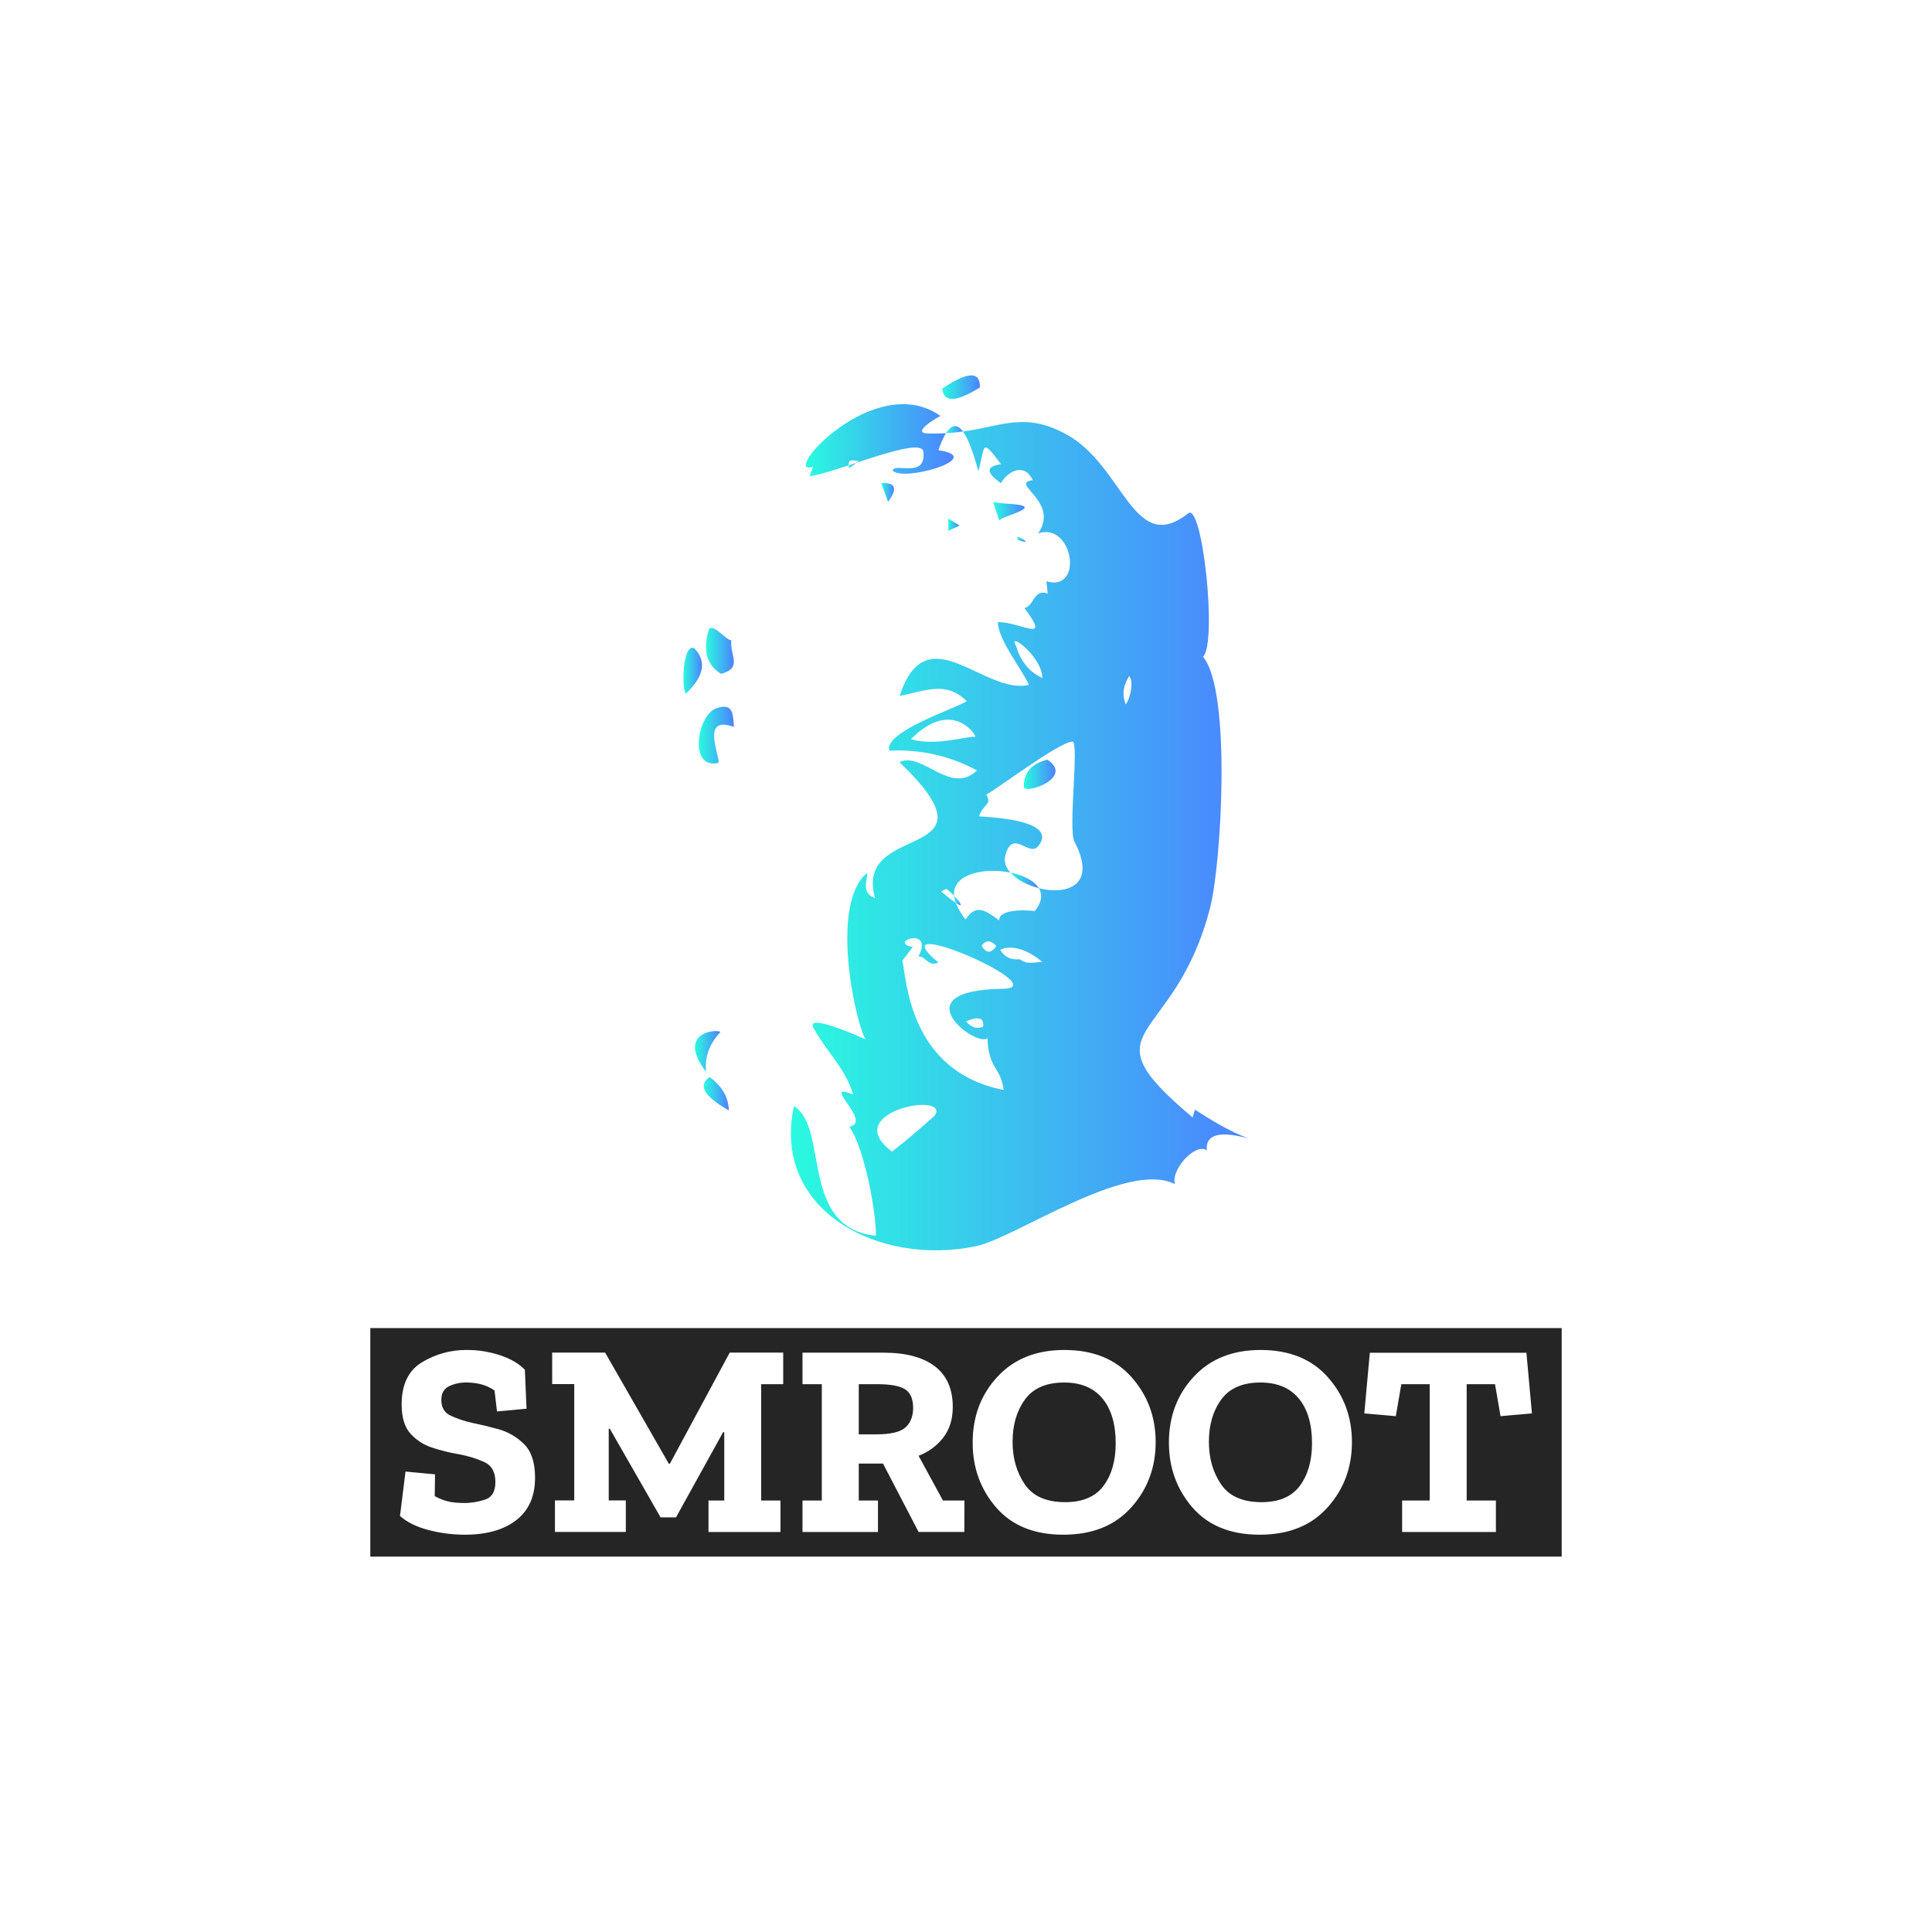
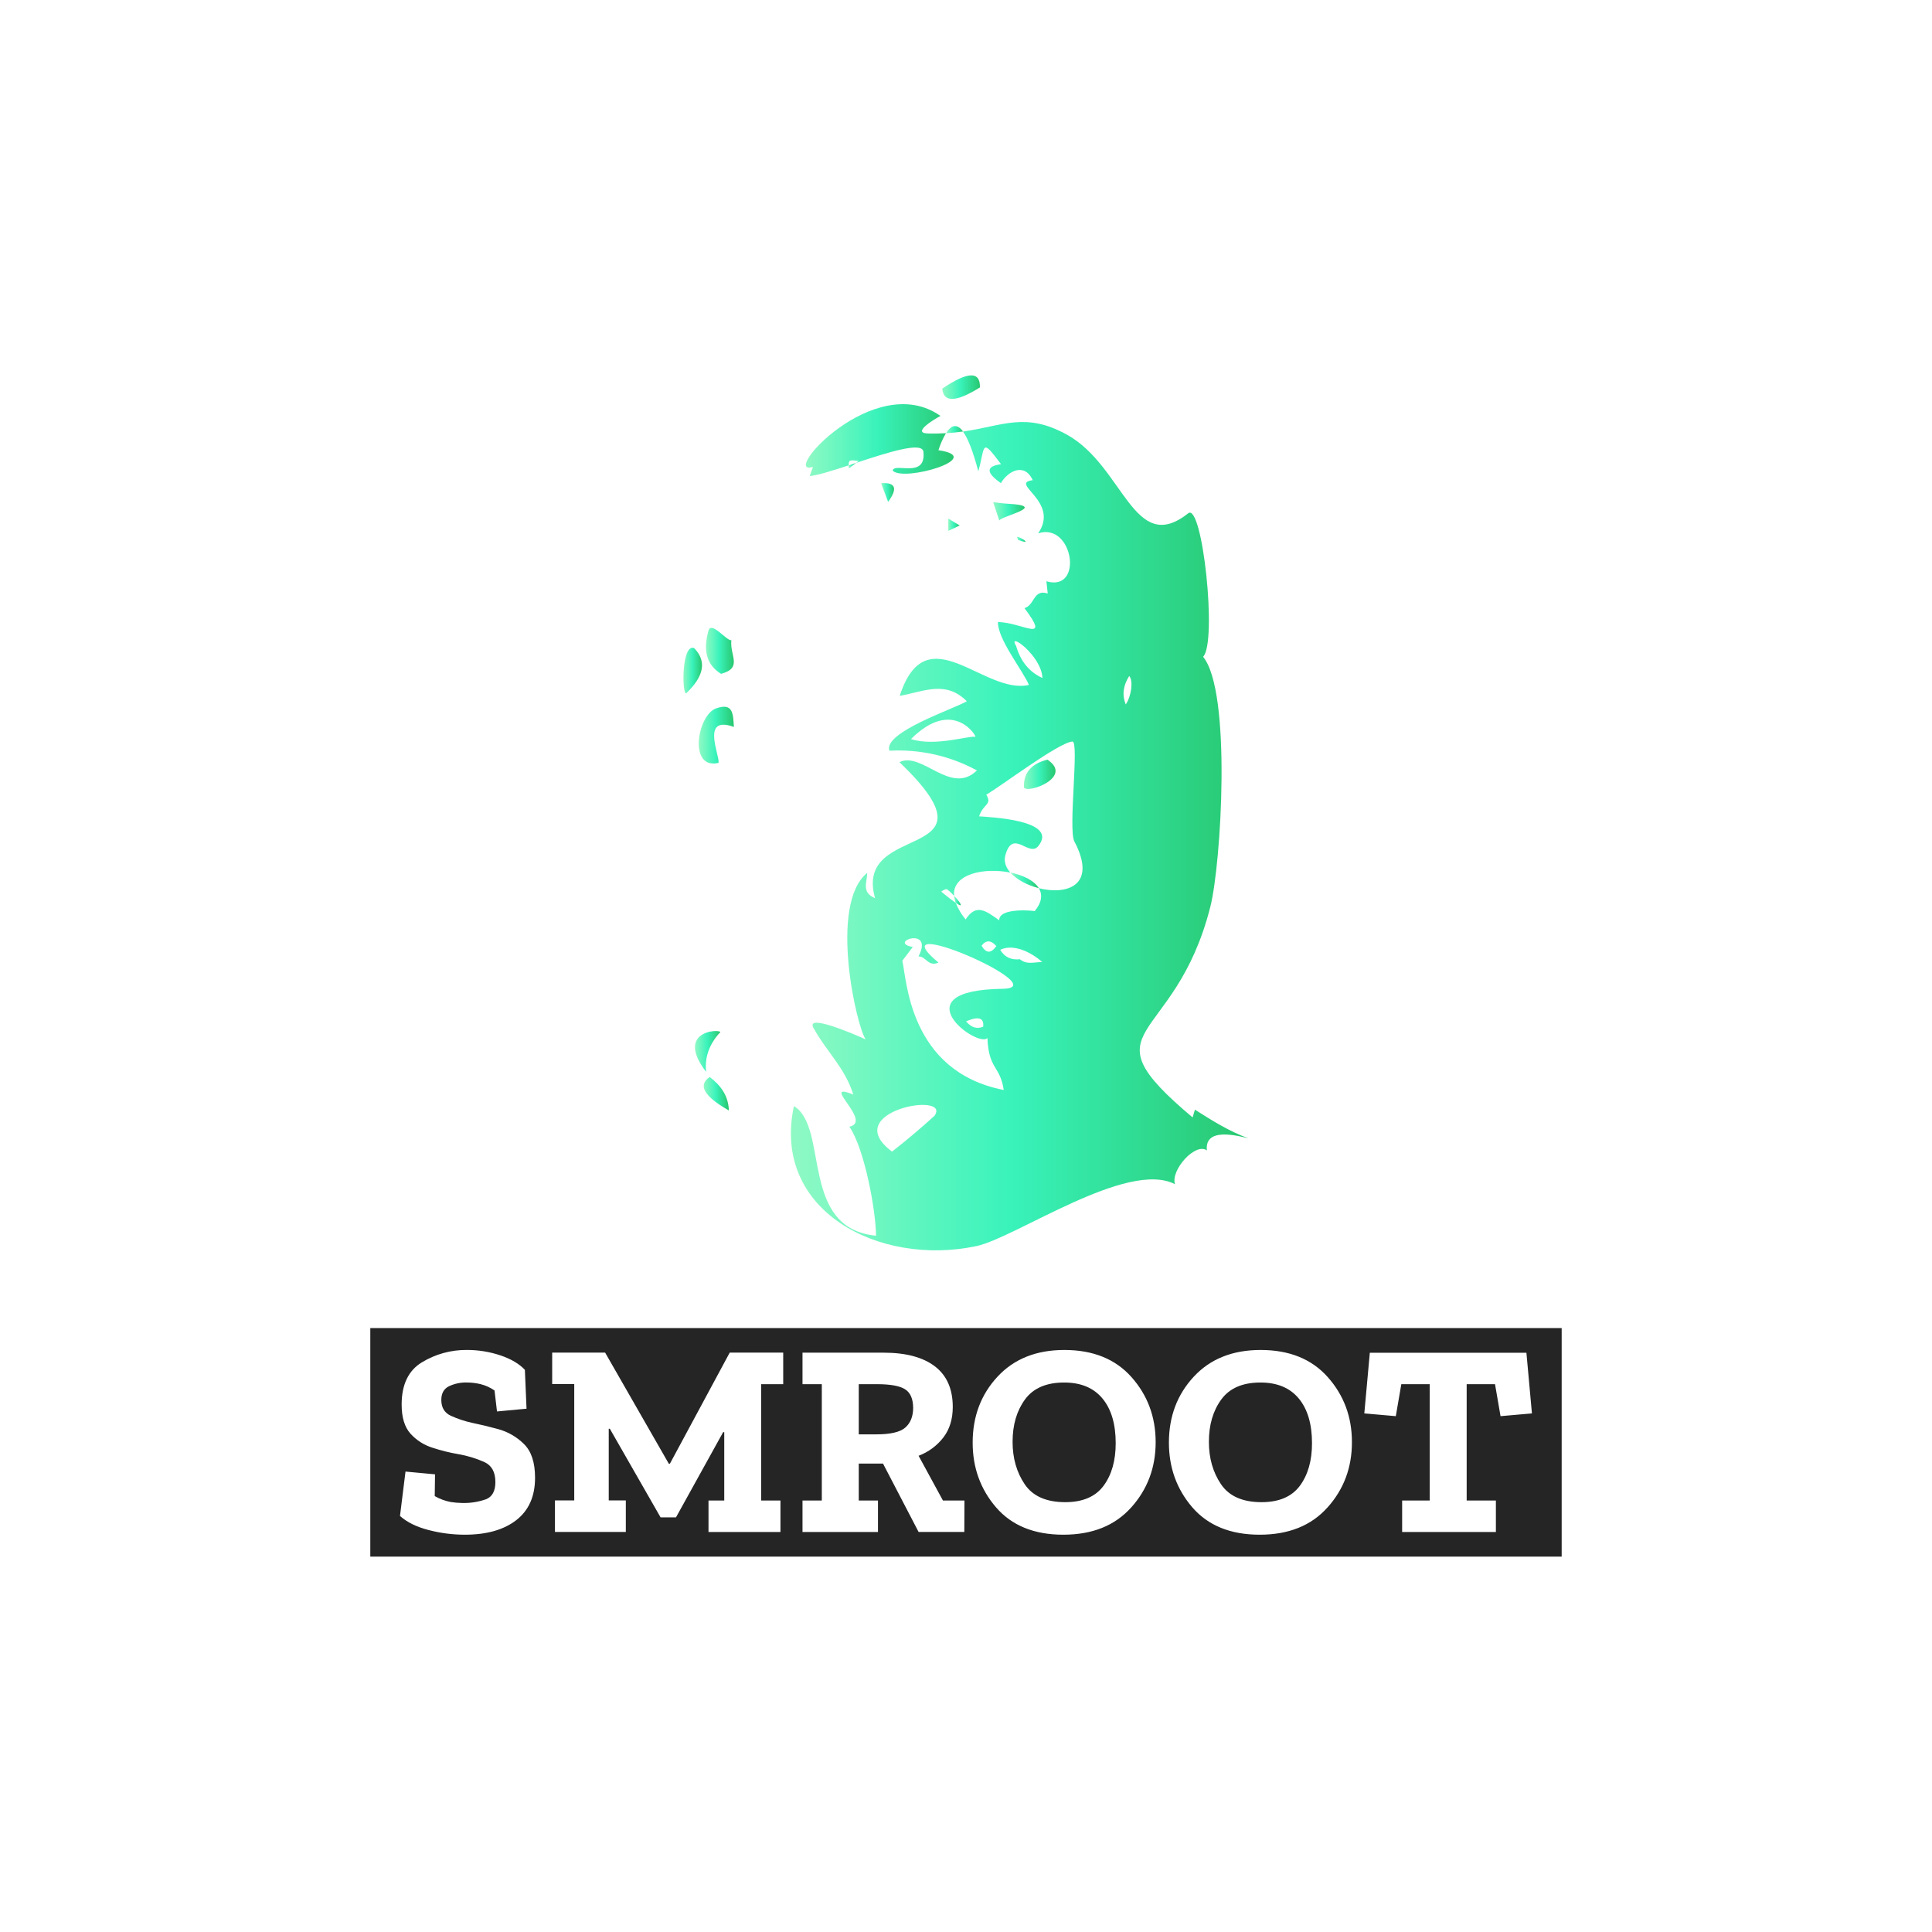
<svg xmlns="http://www.w3.org/2000/svg" xmlns:xlink="http://www.w3.org/1999/xlink" viewBox="0 0 981.43 981.43">
  <defs>
-     <style>.cls-1{fill:#fff;}.cls-2{fill:url(#Nowa_próbka_gradientu_1);}.cls-3{fill:url(#Nowa_próbka_gradientu_1-2);}.cls-4{fill:url(#Nowa_próbka_gradientu_1-3);}.cls-5{fill:url(#Nowa_próbka_gradientu_1-4);}.cls-6{fill:url(#Nowa_próbka_gradientu_1-5);}.cls-7{fill:url(#Nowa_próbka_gradientu_1-6);}.cls-8{fill:url(#Nowa_próbka_gradientu_1-7);}.cls-9{fill:url(#Nowa_próbka_gradientu_1-8);}.cls-10{fill:url(#Nowa_próbka_gradientu_1-9);}.cls-11{fill:url(#Nowa_próbka_gradientu_1-10);}.cls-12{fill:url(#Nowa_próbka_gradientu_1-11);}.cls-13{fill:url(#Nowa_próbka_gradientu_1-12);}.cls-14{fill:url(#Nowa_próbka_gradientu_1-13);}.cls-15{fill:url(#Nowa_próbka_gradientu_1-14);}.cls-16{fill:url(#Nowa_próbka_gradientu_1-15);}.cls-17{fill:url(#Nowa_próbka_gradientu_1-16);}.cls-18{fill:url(#Nowa_próbka_gradientu_1-17);}.cls-19{fill:url(#Nowa_próbka_gradientu_1-18);}.cls-20{fill:url(#Nowa_próbka_gradientu_1-19);}.cls-21{fill:url(#Nowa_próbka_gradientu_1-20);}.cls-22{fill:url(#Nowa_próbka_gradientu_1-21);}.cls-23{fill:url(#Nowa_próbka_gradientu_1-22);}.cls-24{fill:url(#Nowa_próbka_gradientu_1-23);}.cls-25{fill:url(#Nowa_próbka_gradientu_1-24);}.cls-26{fill:url(#Nowa_próbka_gradientu_1-25);}.cls-27{fill:#252525;}</style>
-     <linearGradient id="Nowa_próbka_gradientu_1" x1="431.12" y1="236.55" x2="434.86" y2="236.55" gradientUnits="userSpaceOnUse">
-       <stop offset="0" stop-color="#2afadf" />
-       <stop offset="1" stop-color="#4c83ff" />
+     <style>.cls-1{fill:#fff;}.cls-2{fill:url(#Gradient_bez_nazwy_75);}.cls-3{fill:url(#Gradient_bez_nazwy_75-2);}.cls-4{fill:url(#Gradient_bez_nazwy_75-3);}.cls-5{fill:url(#Gradient_bez_nazwy_75-4);}.cls-6{fill:url(#Gradient_bez_nazwy_75-5);}.cls-7{fill:url(#Gradient_bez_nazwy_75-6);}.cls-8{fill:url(#Gradient_bez_nazwy_75-7);}.cls-9{fill:url(#Gradient_bez_nazwy_75-8);}.cls-10{fill:url(#Gradient_bez_nazwy_75-9);}.cls-11{fill:url(#Gradient_bez_nazwy_75-10);}.cls-12{fill:url(#Gradient_bez_nazwy_75-11);}.cls-13{fill:url(#Gradient_bez_nazwy_75-12);}.cls-14{fill:url(#Gradient_bez_nazwy_75-13);}.cls-15{fill:url(#Gradient_bez_nazwy_75-14);}.cls-16{fill:url(#Gradient_bez_nazwy_75-15);}.cls-17{fill:url(#Gradient_bez_nazwy_75-16);}.cls-18{fill:url(#Gradient_bez_nazwy_75-17);}.cls-19{fill:url(#Gradient_bez_nazwy_75-18);}.cls-20{fill:url(#Gradient_bez_nazwy_75-19);}.cls-21{fill:url(#Gradient_bez_nazwy_75-20);}.cls-22{fill:url(#Gradient_bez_nazwy_75-21);}.cls-23{fill:url(#Gradient_bez_nazwy_75-22);}.cls-24{fill:url(#Gradient_bez_nazwy_75-23);}.cls-25{fill:url(#Gradient_bez_nazwy_75-24);}.cls-26{fill:url(#Gradient_bez_nazwy_75-25);}.cls-27{fill:#252525;}</style>
+     <linearGradient id="Gradient_bez_nazwy_75" x1="431.12" y1="236.55" x2="434.86" y2="236.55" gradientUnits="userSpaceOnUse">
+       <stop offset="0" stop-color="#90f9c4" />
+       <stop offset="0.48" stop-color="#39f3bb" />
+       <stop offset="1" stop-color="#28c76f" />
    </linearGradient>
-     <linearGradient id="Nowa_próbka_gradientu_1-2" x1="409.38" y1="223.59" x2="484.44" y2="223.59" xlink:href="#Nowa_próbka_gradientu_1" />
-     <linearGradient id="Nowa_próbka_gradientu_1-3" x1="477.74" y1="211.19" x2="478.26" y2="211.19" xlink:href="#Nowa_próbka_gradientu_1" />
-     <linearGradient id="Nowa_próbka_gradientu_1-4" x1="480.54" y1="218.26" x2="489.22" y2="218.26" xlink:href="#Nowa_próbka_gradientu_1" />
-     <linearGradient id="Nowa_próbka_gradientu_1-5" x1="484.7" y1="457.46" x2="488.07" y2="457.46" xlink:href="#Nowa_próbka_gradientu_1" />
-     <linearGradient id="Nowa_próbka_gradientu_1-6" x1="401.79" y1="424.76" x2="634.25" y2="424.76" xlink:href="#Nowa_próbka_gradientu_1" />
-     <linearGradient id="Nowa_próbka_gradientu_1-7" x1="513.28" y1="447.22" x2="527.71" y2="447.22" xlink:href="#Nowa_próbka_gradientu_1" />
-     <linearGradient id="Nowa_próbka_gradientu_1-8" x1="354.96" y1="373.43" x2="372.8" y2="373.43" xlink:href="#Nowa_próbka_gradientu_1" />
-     <linearGradient id="Nowa_próbka_gradientu_1-9" x1="358.64" y1="330.63" x2="372.78" y2="330.63" xlink:href="#Nowa_próbka_gradientu_1" />
-     <linearGradient id="Nowa_próbka_gradientu_1-10" x1="353.02" y1="534.11" x2="365.89" y2="534.11" xlink:href="#Nowa_próbka_gradientu_1" />
-     <linearGradient id="Nowa_próbka_gradientu_1-11" x1="347.18" y1="340.66" x2="356.61" y2="340.66" xlink:href="#Nowa_próbka_gradientu_1" />
-     <linearGradient id="Nowa_próbka_gradientu_1-12" x1="504.59" y1="259.75" x2="520.53" y2="259.75" xlink:href="#Nowa_próbka_gradientu_1" />
-     <linearGradient id="Nowa_próbka_gradientu_1-13" x1="357.48" y1="555.6" x2="370.25" y2="555.6" xlink:href="#Nowa_próbka_gradientu_1" />
-     <linearGradient id="Nowa_próbka_gradientu_1-14" x1="478.66" y1="196.67" x2="497.8" y2="196.67" xlink:href="#Nowa_próbka_gradientu_1" />
-     <linearGradient id="Nowa_próbka_gradientu_1-15" x1="516.62" y1="273.98" x2="520.97" y2="273.98" xlink:href="#Nowa_próbka_gradientu_1" />
-     <linearGradient id="Nowa_próbka_gradientu_1-16" x1="447.61" y1="250.18" x2="454.17" y2="250.18" xlink:href="#Nowa_próbka_gradientu_1" />
-     <linearGradient id="Nowa_próbka_gradientu_1-17" x1="481.73" y1="266.56" x2="487.53" y2="266.56" xlink:href="#Nowa_próbka_gradientu_1" />
-     <linearGradient id="Nowa_próbka_gradientu_1-18" x1="378.22" y1="307.16" x2="378.3" y2="307.16" xlink:href="#Nowa_próbka_gradientu_1" />
-     <linearGradient id="Nowa_próbka_gradientu_1-19" x1="379.31" y1="306.38" x2="379.33" y2="306.38" xlink:href="#Nowa_próbka_gradientu_1" />
-     <linearGradient id="Nowa_próbka_gradientu_1-20" x1="378.53" y1="306.87" x2="378.78" y2="306.87" xlink:href="#Nowa_próbka_gradientu_1" />
-     <linearGradient id="Nowa_próbka_gradientu_1-21" x1="379.33" y1="305.38" x2="382.04" y2="305.38" xlink:href="#Nowa_próbka_gradientu_1" />
-     <linearGradient id="Nowa_próbka_gradientu_1-22" x1="378.78" y1="306.58" x2="379.31" y2="306.58" xlink:href="#Nowa_próbka_gradientu_1" />
-     <linearGradient id="Nowa_próbka_gradientu_1-23" x1="378.3" y1="307.13" x2="378.31" y2="307.13" xlink:href="#Nowa_próbka_gradientu_1" />
-     <linearGradient id="Nowa_próbka_gradientu_1-24" x1="378.31" y1="307.04" x2="378.53" y2="307.04" xlink:href="#Nowa_próbka_gradientu_1" />
-     <linearGradient id="Nowa_próbka_gradientu_1-25" x1="520.13" y1="393.32" x2="536.2" y2="393.32" xlink:href="#Nowa_próbka_gradientu_1" />
+     <linearGradient id="Gradient_bez_nazwy_75-2" x1="409.38" y1="223.59" x2="484.44" y2="223.59" xlink:href="#Gradient_bez_nazwy_75" />
+     <linearGradient id="Gradient_bez_nazwy_75-3" x1="477.74" y1="211.19" x2="478.26" y2="211.19" xlink:href="#Gradient_bez_nazwy_75" />
+     <linearGradient id="Gradient_bez_nazwy_75-4" x1="480.54" y1="218.26" x2="489.22" y2="218.26" xlink:href="#Gradient_bez_nazwy_75" />
+     <linearGradient id="Gradient_bez_nazwy_75-5" x1="484.7" y1="457.46" x2="488.07" y2="457.46" xlink:href="#Gradient_bez_nazwy_75" />
+     <linearGradient id="Gradient_bez_nazwy_75-6" x1="401.79" y1="424.76" x2="634.25" y2="424.76" xlink:href="#Gradient_bez_nazwy_75" />
+     <linearGradient id="Gradient_bez_nazwy_75-7" x1="513.28" y1="447.22" x2="527.71" y2="447.22" xlink:href="#Gradient_bez_nazwy_75" />
+     <linearGradient id="Gradient_bez_nazwy_75-8" x1="354.96" y1="373.43" x2="372.8" y2="373.43" xlink:href="#Gradient_bez_nazwy_75" />
+     <linearGradient id="Gradient_bez_nazwy_75-9" x1="358.64" y1="330.63" x2="372.78" y2="330.63" xlink:href="#Gradient_bez_nazwy_75" />
+     <linearGradient id="Gradient_bez_nazwy_75-10" x1="353.02" y1="534.11" x2="365.89" y2="534.11" xlink:href="#Gradient_bez_nazwy_75" />
+     <linearGradient id="Gradient_bez_nazwy_75-11" x1="347.18" y1="340.66" x2="356.61" y2="340.66" xlink:href="#Gradient_bez_nazwy_75" />
+     <linearGradient id="Gradient_bez_nazwy_75-12" x1="504.59" y1="259.75" x2="520.53" y2="259.75" xlink:href="#Gradient_bez_nazwy_75" />
+     <linearGradient id="Gradient_bez_nazwy_75-13" x1="357.48" y1="555.6" x2="370.25" y2="555.6" xlink:href="#Gradient_bez_nazwy_75" />
+     <linearGradient id="Gradient_bez_nazwy_75-14" x1="478.66" y1="196.67" x2="497.8" y2="196.67" xlink:href="#Gradient_bez_nazwy_75" />
+     <linearGradient id="Gradient_bez_nazwy_75-15" x1="516.62" y1="273.98" x2="520.97" y2="273.98" xlink:href="#Gradient_bez_nazwy_75" />
+     <linearGradient id="Gradient_bez_nazwy_75-16" x1="447.61" y1="250.18" x2="454.17" y2="250.18" xlink:href="#Gradient_bez_nazwy_75" />
+     <linearGradient id="Gradient_bez_nazwy_75-17" x1="481.73" y1="266.56" x2="487.53" y2="266.56" xlink:href="#Gradient_bez_nazwy_75" />
+     <linearGradient id="Gradient_bez_nazwy_75-18" x1="378.22" y1="307.16" x2="378.3" y2="307.16" xlink:href="#Gradient_bez_nazwy_75" />
+     <linearGradient id="Gradient_bez_nazwy_75-19" x1="379.31" y1="306.38" x2="379.33" y2="306.38" xlink:href="#Gradient_bez_nazwy_75" />
+     <linearGradient id="Gradient_bez_nazwy_75-20" x1="378.53" y1="306.87" x2="378.78" y2="306.87" xlink:href="#Gradient_bez_nazwy_75" />
+     <linearGradient id="Gradient_bez_nazwy_75-21" x1="379.33" y1="305.38" x2="382.04" y2="305.38" xlink:href="#Gradient_bez_nazwy_75" />
+     <linearGradient id="Gradient_bez_nazwy_75-22" x1="378.78" y1="306.58" x2="379.31" y2="306.58" xlink:href="#Gradient_bez_nazwy_75" />
+     <linearGradient id="Gradient_bez_nazwy_75-23" x1="378.3" y1="307.13" x2="378.31" y2="307.13" xlink:href="#Gradient_bez_nazwy_75" />
+     <linearGradient id="Gradient_bez_nazwy_75-24" x1="378.31" y1="307.04" x2="378.53" y2="307.04" xlink:href="#Gradient_bez_nazwy_75" />
+     <linearGradient id="Gradient_bez_nazwy_75-25" x1="520.13" y1="393.32" x2="536.2" y2="393.32" xlink:href="#Gradient_bez_nazwy_75" />
  </defs>
  <g id="Warstwa_2" data-name="Warstwa 2">
    <g id="Warstwa_1-2" data-name="Warstwa 1">
      <rect class="cls-1" width="981.43" height="981.43" />
      <path class="cls-2" d="M431.21,237.94l3.65-2.78-3.74,1.23C431.13,236.84,431.16,237.35,431.21,237.94Z" />
      <path class="cls-3" d="M471.2,220.19c-8.26-.29,3.86-7.5,6.54-8.91-33.67-23.66-82,31.14-64.76,25.9l-1.67,4.67c4.16-.42,11.61-2.77,19.81-5.46-.09-2.79.61-2.79,5.09-2.25l-1.35,1c16.15-5.31,33.65-11,34.22-5.65,1.48,13.91-14.79,5.25-15.62,9.56,5.49,6,48.12-6.67,23.25-10.35a42,42,0,0,1,3.83-8.65C477.62,220.24,474.52,220.3,471.2,220.19Z" />
      <path class="cls-4" d="M477.74,211.28l.09.06C478.48,210.94,478.34,211,477.74,211.28Z" />
      <path class="cls-5" d="M480.54,220.07c3.09-.18,6-.49,8.68-.88Q484.83,213.3,480.54,220.07Z" />
      <path class="cls-6" d="M484.7,455.07a13.93,13.93,0,0,0,.82,3.59C490.16,461.79,487.59,458.16,484.7,455.07Z" />
      <path class="cls-7" d="M607,563.69c-.59,2-.85,2.88-1.17,3.95-56.44-47.43-9.19-35.23,9-107,5.51-21.68,10.9-109.39-3.68-127,7.29-7.36-.34-78.64-7.57-72.89-27.67,22-32.69-23.84-61.42-39.84-21.18-11.79-32.59-4.59-53-1.68q3.86,5.19,7.81,20.18c3.66-12.91,1.16-17.44,11.55-3.6q-11.59,1.56-.08,9.61c3.48-6,11.91-10.73,16.17-1.5-12.37,1.63,14,10.68,2.76,27,17.84-5.8,23.28,30,4.19,24.36.23,2.18.42,3.87.67,6.22-7.37-2.42-6.51,5.89-11.81,7.42,13.72,18.35-1.13,7.23-13.49,7.07-.1,8.73,12.1,23.78,15.77,31.94-22.9,5.3-52.08-36.2-65.67,5.58,12.51-2.3,23.36-8,34.09,2.71-6.15,3.75-42.77,15.82-39.3,25.14a83.46,83.46,0,0,1,44.44,10c-13.22,13-27.95-9.83-39.34-4.2,54.15,52-23.79,29.12-12.4,69.1-7.09-2.92-4-8.12-4-12.85-19.86,16.18-5.09,79.26-.73,84.6-5.64-2.57-30.7-13.39-26.56-5.86,6.79,12.36,15.9,20.08,20.23,33.87-17.64-7.11,10.31,13.79-2,16.34,7.73,11.08,13.54,43.05,13.54,55.38-39.08-3.87-23.69-54.93-41.69-65.85C391.86,614.73,446.16,643.54,496,633c19.89-4.2,76.64-44,100.89-31.44-2.4-7.06,10.35-21.37,16.18-17.17q-1.26-12.07,21.2-6.1C624.49,574.74,615.72,569.23,607,563.69Zm-3.8-143.83c12.13,4.81,1.52.6,0,0ZM495.46,374.29c-3.32-.66-20.66,5.09-32.68,1.14C484.34,353.89,496.44,374.48,495.46,374.29Zm20.73-46.12c-4.89-7.91,13,4.86,13.34,16.25Q519.53,339.82,516.19,328.17ZM474.73,566.79Q464.28,576.3,453.15,585C425.61,564.49,483.55,554.16,474.73,566.79Zm34.65-64.5c-53.06.73-12.51,30.44-7.79,25,.64,16.11,6.47,14,8.29,26.41-48.28-9.43-49.28-56.63-51.51-65.65l5.31-7c-13.28-2.33,11.06-10.95,2.9,4.81,3.77-.2,4.87,5.47,10.14,3.11C444.25,461.91,537.36,501.91,509.38,502.29Zm-9.94,19.25q-4.79,2-8.69-2.72Q500.26,514.79,499.44,521.54Zm-.82-41.14q3.4-4.45,7.5.19Q502.09,486.37,498.62,480.4Zm19.48,6.89q-6.76.72-10-4.8c6.75-3.3,15.9,1.33,21.32,6.2C524.84,488.81,521.57,490.09,518.1,487.29Zm9.61-36.1c1.91,3.17,1.65,7.1-2.11,11.66-.26-.25-18.31-2-18,4.66-7-5-11.73-8.61-17.08-.45a30.2,30.2,0,0,1-5-8.4c-1.56-1.05-3.93-2.86-7.39-5.71a7.25,7.25,0,0,1,2.53-1.3c.47-.09,2.31,1.57,4,3.42-1-11.26,15.47-14.47,28.58-11.82-2.3-2.6-3.4-5.6-2.54-8.75,3.79-13.92,12,1.26,16.78-4.75,10.61-13.38-25.57-14.68-30.12-15.06,2.16-6.52,6.81-5.82,3.65-11,7.55-4.35,36.65-26.43,43.75-27,3.58-.27-2.22,44.64,1,50.73C557.6,450,541.8,454.76,527.71,451.19Zm44.16-93.34c-2.11-5.3-1.08-9.89,1.74-14.45C575.76,345.69,574.79,353.5,571.87,357.85Z" />
      <path class="cls-8" d="M513.28,443.25c3.18,3.62,8.66,6.48,14.43,7.94C525.36,447.3,519.73,444.56,513.28,443.25Z" />
      <path class="cls-9" d="M363.79,359.83c-9.53,3.34-14.29,31.35,1.22,27.7.67-3.86-9.2-24.38,7.79-18.26C372.38,362.68,372.48,356.79,363.79,359.83Z" />
      <path class="cls-10" d="M366.3,342.3c11.14-3.05,4.34-9.19,5.22-17.1-2.36.58-10.43-10.32-11.71-4.53Q355.64,335.85,366.3,342.3Z" />
      <path class="cls-11" d="M358.68,544.48q-1.15-10.82,6.78-19.69C369.65,522.54,341.39,521.9,358.68,544.48Z" />
      <path class="cls-12" d="M352.63,329.25c-6.27-2.55-6.35,22.56-4.12,23Q362.29,339.16,352.63,329.25Z" />
      <path class="cls-13" d="M511.54,255.86c-2.16-.11-4.3-.46-7-.76,1,3.16,1.87,5.66,3.08,9.3C508.93,262,533.28,257,511.54,255.86Z" />
      <path class="cls-14" d="M360.52,547.1q-9.27,6.21,9.73,17C370,556.47,366,551.3,360.52,547.1Z" />
      <path class="cls-15" d="M497.79,196.8q.27-12.51-19.13.61Q479.61,208.17,497.79,196.8Z" />
      <path class="cls-16" d="M516.77,273.25a2.24,2.24,0,0,1,.3,1C526.72,277.7,515.23,270.83,516.77,273.25Z" />
      <path class="cls-17" d="M447.61,245.47c1.22,3.29,2.28,6.12,3.54,9.48Q458.62,244.66,447.61,245.47Z" />
      <path class="cls-18" d="M481.73,269.68c1.95-.93,3.29-1.57,5.8-2.75l-5.8-3.49Z" />
      <path class="cls-19" d="M378.3,307.13Z" />
      <path class="cls-20" d="M379.31,306.39h0Z" />
      <path class="cls-21" d="M378.53,307l.25-.18Z" />
      <path class="cls-22" d="M381.13,305.05l-1.8,1.33C380.91,305.22,383.39,303.4,381.13,305.05Z" />
      <path class="cls-23" d="M378.78,306.78l.53-.39Z" />
      <path class="cls-24" d="M378.3,307.13h0Z" />
      <path class="cls-25" d="M378.31,307.12l.22-.16Z" />
      <path class="cls-26" d="M532.05,385.88Q519.71,389,520.14,400C521.66,403.44,545.63,394.86,532.05,385.88Z" />
      <path class="cls-27" d="M459.76,705.73q-4.06-2.58-14.28-2.59h-9.24v25.49h9q10.79,0,14.7-3.5t3.93-9.94Q463.83,708.32,459.76,705.73Z" />
      <path class="cls-27" d="M540.57,702.3q-13.59,0-19.89,8.61t-6.3,21.5q0,12.47,6.16,21.57t20.59,9.1q13.3,0,19.47-8.33t6.16-21.64q0-14.57-6.72-22.69T540.57,702.3Z" />
      <path class="cls-27" d="M640.29,702.3q-13.59,0-19.89,8.61t-6.3,21.5q0,12.47,6.16,21.57t20.59,9.1q13.3,0,19.47-8.33t6.16-21.64q0-14.57-6.72-22.69T640.29,702.3Z" />
      <path class="cls-27" d="M188.11,674.65V790.74h605.2V674.65Zm74.18,97.54q-9.53,7.42-26.19,7.42a72.84,72.84,0,0,1-18.41-2.38q-9.18-2.38-14.5-7.14l2.8-22.55,15,1.4L220.84,760a26.09,26.09,0,0,0,8.12,3,40.18,40.18,0,0,0,5.74.49,33.44,33.44,0,0,0,12.19-1.89q4.76-1.89,4.76-8.75,0-7.56-5.6-10.15a55.75,55.75,0,0,0-13.17-4,91.31,91.31,0,0,1-13.23-3.29,25.11,25.11,0,0,1-11.14-7.14q-4.48-5-4.48-14.77,0-15.27,10.36-21.5a43.19,43.19,0,0,1,22.69-6.24,53.3,53.3,0,0,1,17.09,2.74q8.11,2.73,12.46,7.35l.84,19.75-15,1.4-1.26-10.65a21.44,21.44,0,0,0-7.07-3.22,30.37,30.37,0,0,0-6.94-.84,19.88,19.88,0,0,0-9.31,2c-2.48,1.31-3.71,3.6-3.71,6.86q0,5.75,4.76,8a53.35,53.35,0,0,0,10.92,3.64q5.61,1.13,13.1,3.15a29.76,29.76,0,0,1,13.16,7.56q5.69,5.53,5.68,17.16Q271.82,764.76,262.29,772.19Zm135.57-69.05h-11.2v59.1h9.8v16H359.91v-16h8V727.51h-.56l-23.95,43.28h-7.84l-25.77-45h-.56v36.41h8.68v16h-36v-16h9.8v-59.1H280.5v-16h26.89l32.35,56.44h.56l30.39-56.44h27.17Zm92,75.07H466.63l-18.07-34.73H436.24v18.76H446v16H407.66v-16h9.81v-59.1h-9.81v-16h41.18q16.95,0,26.05,6.93t9.1,20.66q0,9.24-4.76,15.47a28.7,28.7,0,0,1-12.6,9.32L479,762.24h10.93Zm84.79-12.47q-12.39,13.88-34.52,13.87T506,765.74q-11.91-13.86-11.9-32.91,0-19.87,12.6-33.47t34-13.59q21.85,0,34.1,13.8t12.26,33Q587.07,751.89,574.67,765.74Zm99.72,0Q662,779.62,639.87,779.61T605.7,765.74q-11.91-13.86-11.91-32.91,0-19.87,12.61-33.47t34-13.59q21.84,0,34.1,13.8t12.26,33Q686.79,751.89,674.39,765.74Zm87.88-46.35-2.8-16.25H745.05v59.1h14.84v16H712.27v-16h14v-59.1H711.85l-2.8,16.25-16-1.4,2.8-30.81h79.55l2.8,30.81Z" />
    </g>
  </g>
</svg>
